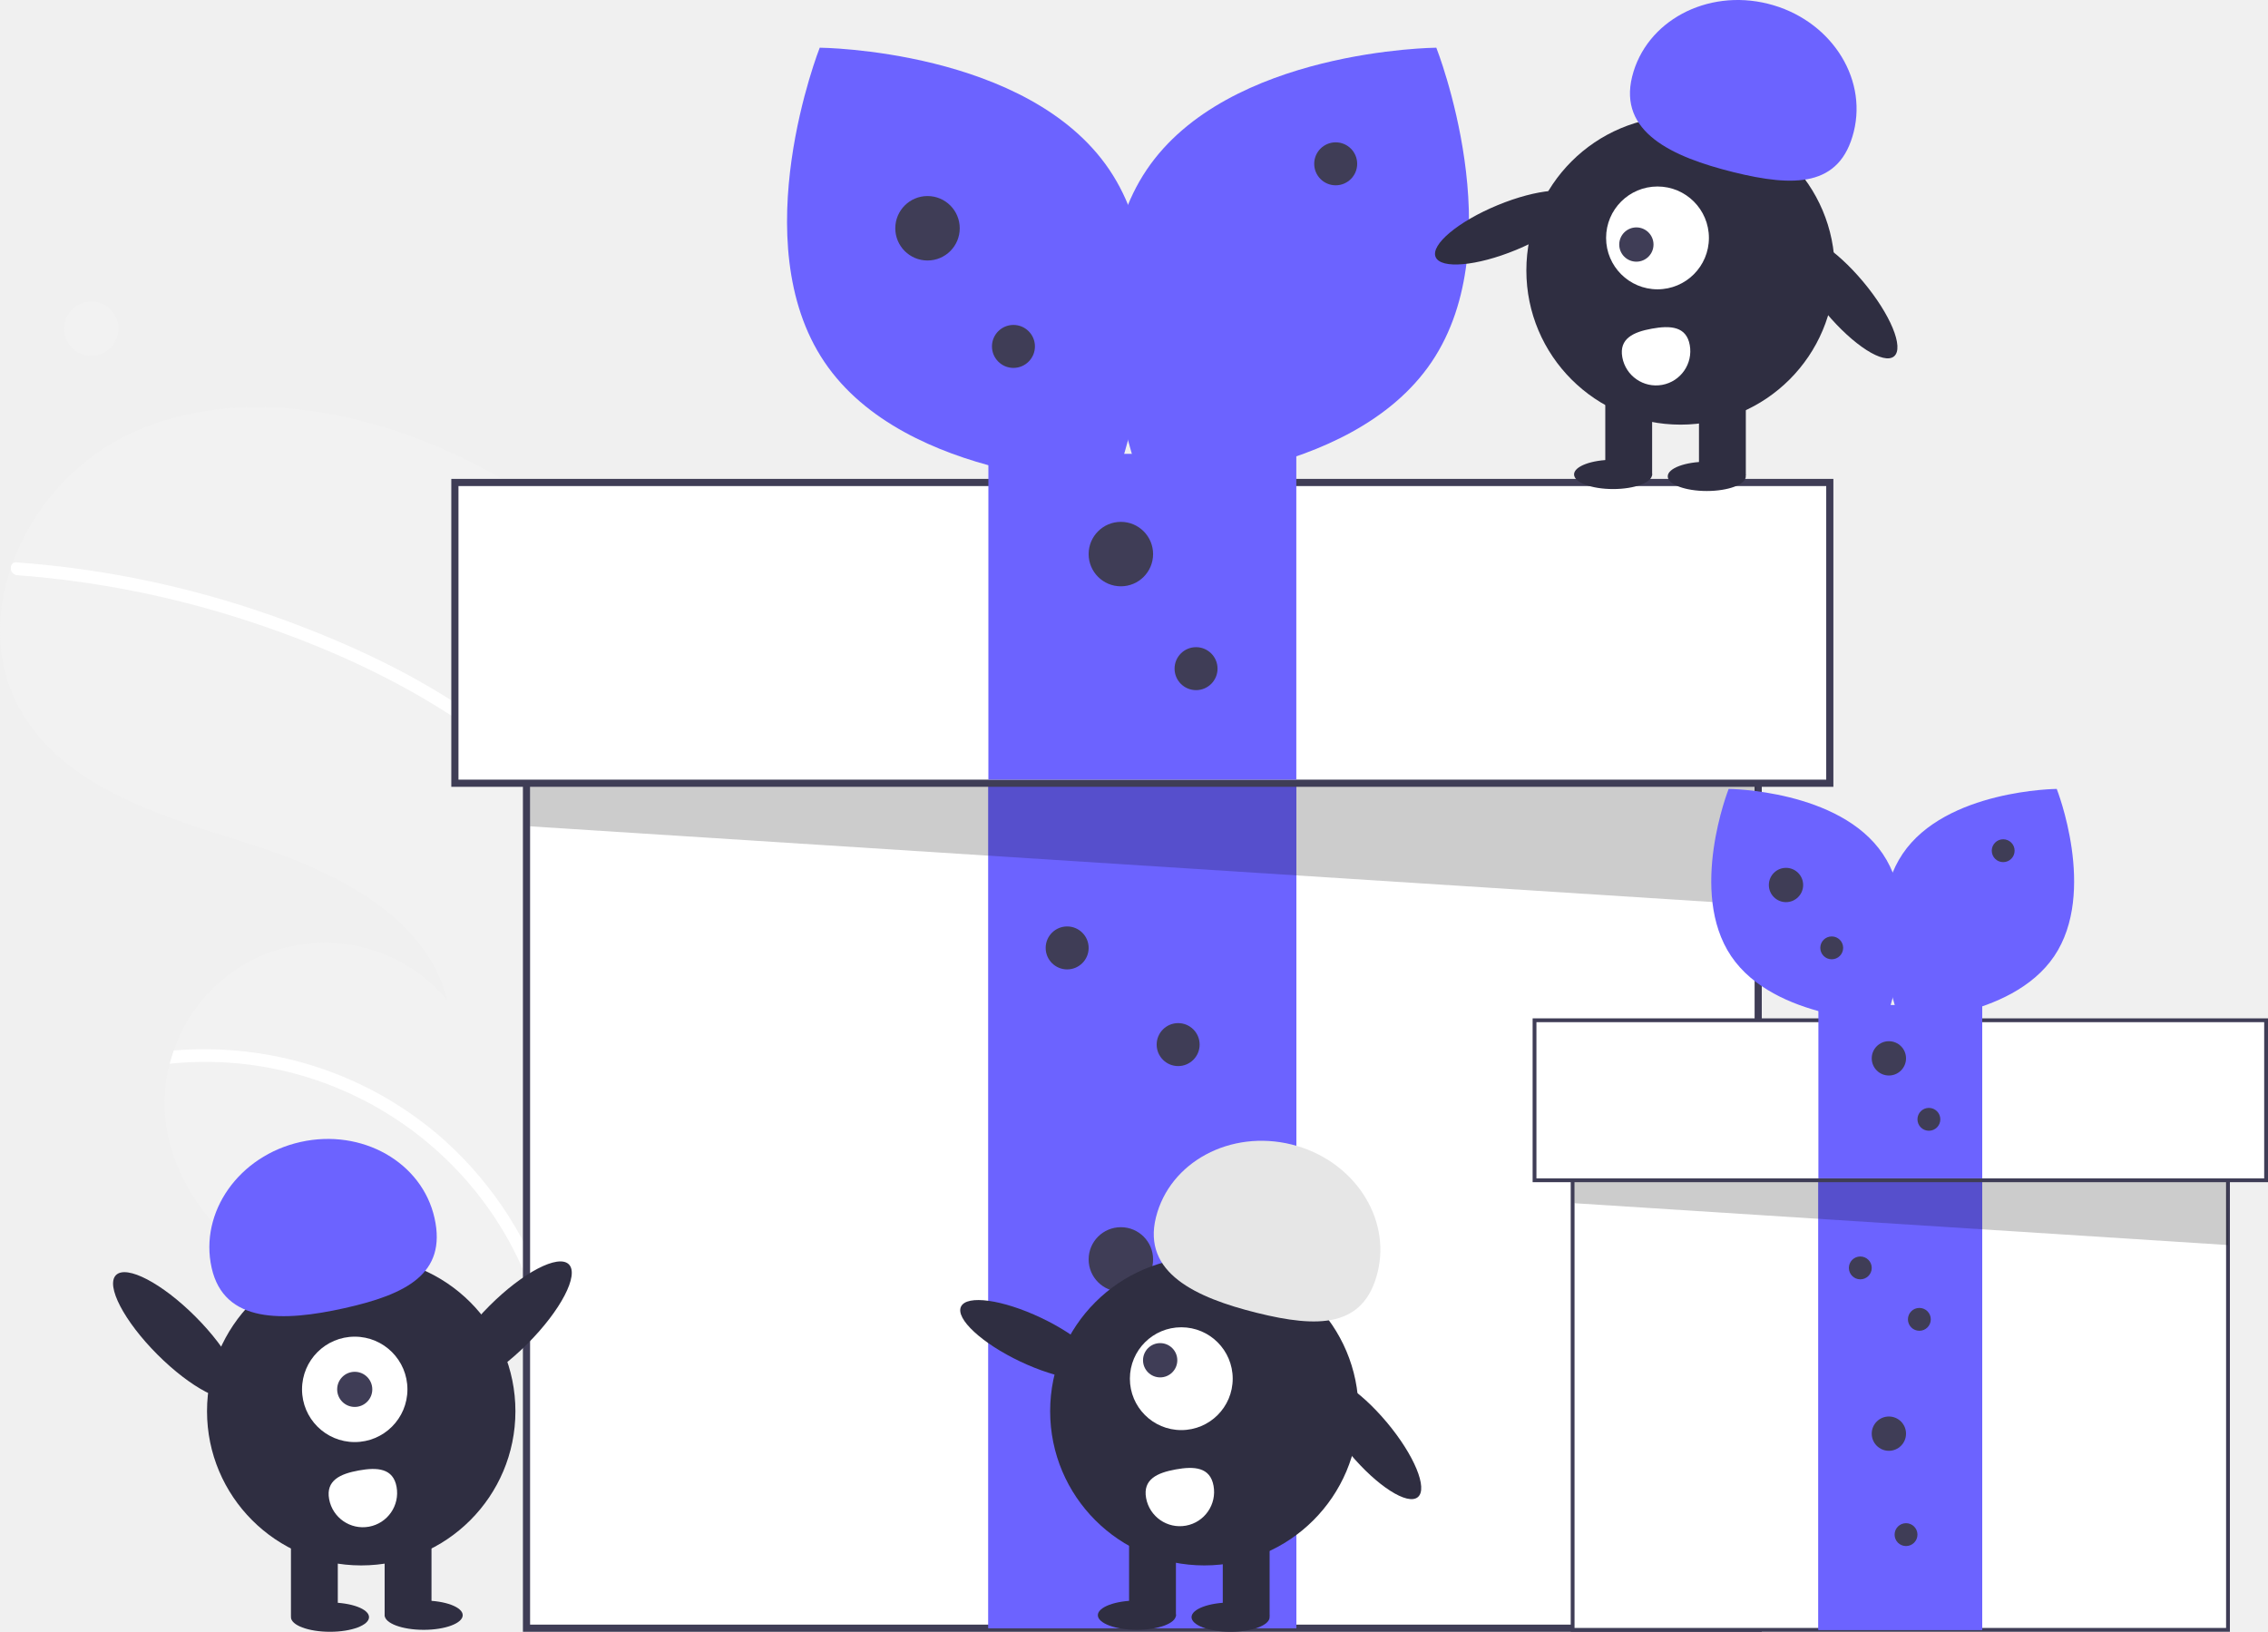
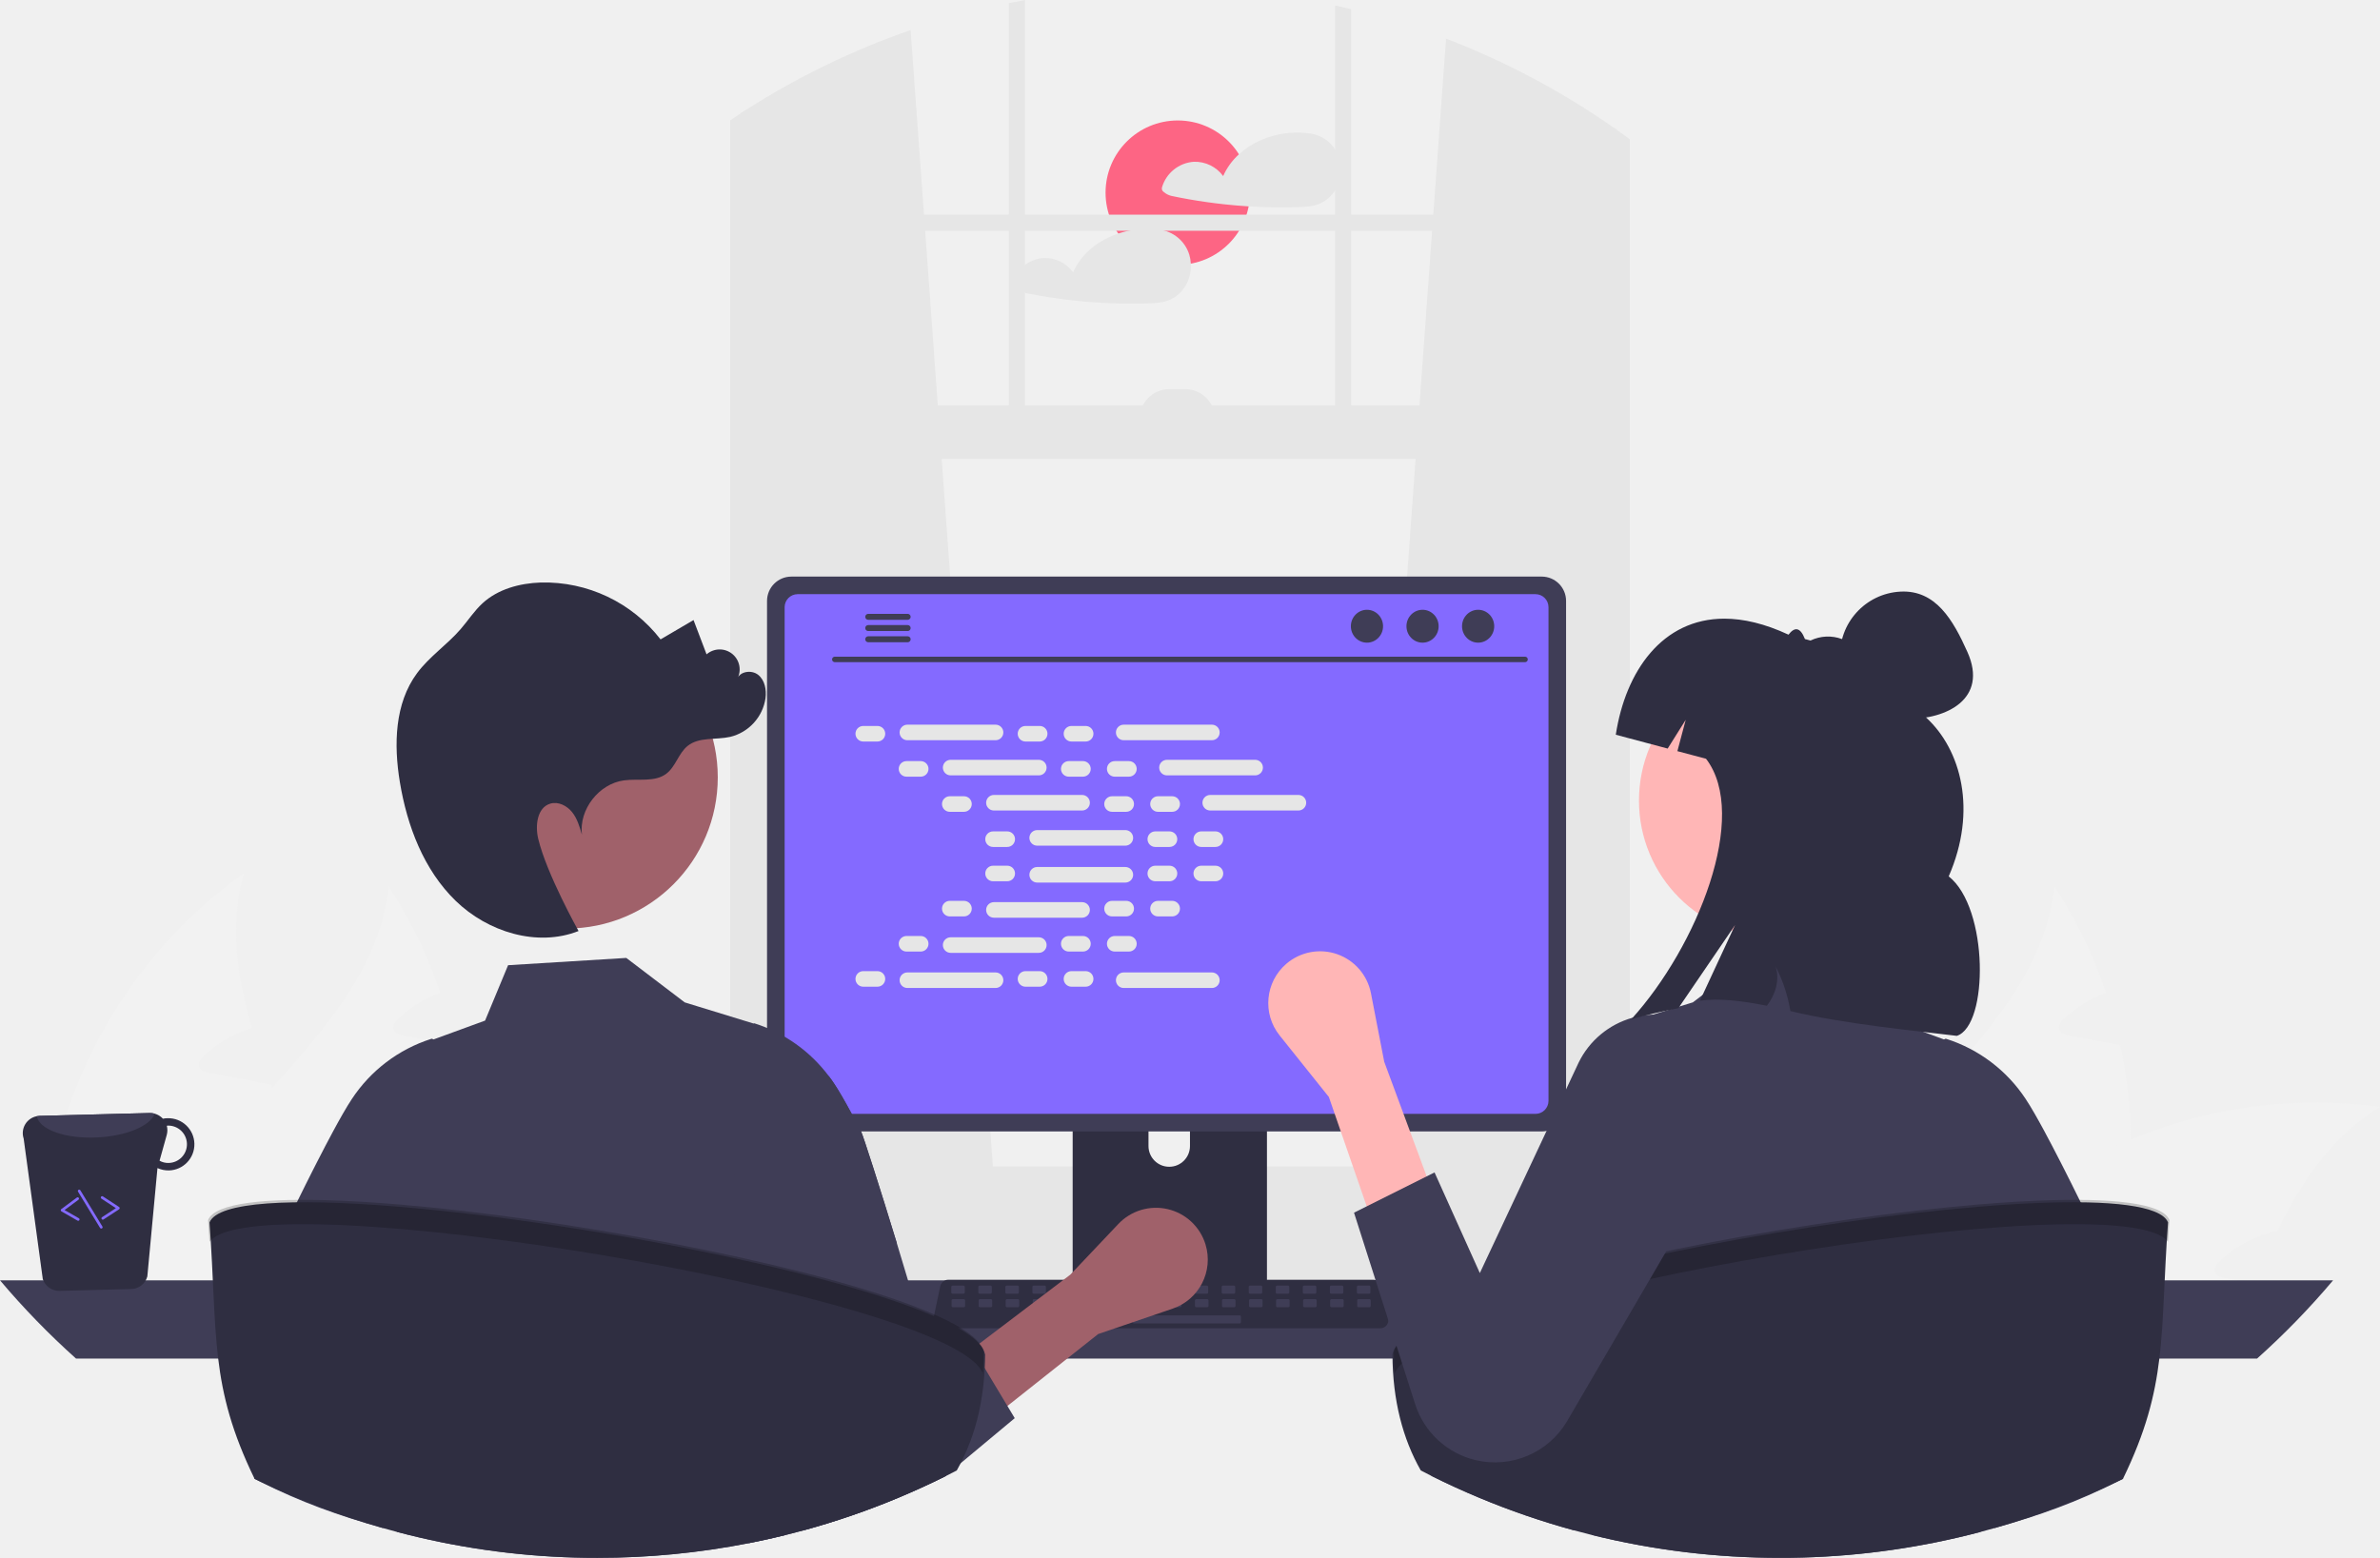
- <svg xmlns="http://www.w3.org/2000/svg" id="a4baa7a1-c1fd-441f-b894-2b913f22f48f" data-name="Layer 1" width="633.43" height="455.755" viewBox="0 0 633.43 455.755">
-   <path d="M428.066,358.644c1.341.834,2.657,1.683,3.971,2.561A336.159,336.159,0,0,1,455.488,470.698q.303,6.514.308,13.008a326.406,326.406,0,0,1-14.018,95.838q-.745,2.454-1.522,4.887c-.371,1.164-.749,2.34-1.16,3.495-.436.592-.866,1.174-1.295,1.755-.03.026-.057.069-.088.095-.173.235-.346.469-.502.699-.743.997-1.496,1.987-2.239,2.984l.625.043,1.567.1-.006.011c-.526-.011-1.063-.028-1.594-.056-.193.001-.403.005-.6-.012-.176-.003-.362-.014-.537-.017-22.601-.612-45.73-1.74-66.296-10.983-21.526-9.682-39.787-30.615-38.859-54.192a42.317,42.317,0,0,1,1.397-9.138c.333-1.247.727-2.472,1.149-3.695a44.556,44.556,0,0,1,76.442-13.991c-6.169-24.245-32.654-36.617-56.507-44.138-23.871-7.517-50.729-15.381-62.924-37.226-6.809-12.156-6.973-26.32-2.53-39.399.135-.391.277-.793.43-1.188a65.015,65.015,0,0,1,31.351-35.591c27.279-13.506,60.427-8.741,88.378,3.314A161.159,161.159,0,0,1,428.066,358.644Z" transform="translate(-283.2849 -222.1224)" fill="#f2f2f2" />
-   <path d="M349.879,515.619a100.32,100.32,0,0,1,57.724,25.15,102.656,102.656,0,0,1,29.19,45.794c.317,1.008.605,2.013.876,3.023.542-1.031,1.068-2.086,1.588-3.13.335-.669.676-1.348,1-2.023-.371,1.164-.749,2.34-1.16,3.495-.436.592-.866,1.174-1.295,1.755-.03.026-.057.069-.088.095-.173.235-.346.469-.502.699-.743.997-1.496,1.987-2.239,2.984l.625.043,1.567.1-.006.011c-.526-.011-1.063-.028-1.594-.056-.193.001-.403.005-.6-.012-.065-.306-.147-.607-.229-.91a96.93,96.93,0,0,0-104.066-73.42c.333-1.247.727-2.472,1.149-3.695A103.693,103.693,0,0,1,349.879,515.619Z" transform="translate(-283.2849 -222.1224)" fill="#fff" />
-   <path d="M421.12,425.942a110.374,110.374,0,0,1,22.605,22.761,91.571,91.571,0,0,1,8.636,14.665c1.146,2.388,2.189,4.846,3.128,7.33q.303,6.514.308,13.008a94.571,94.571,0,0,0-2.911-9.67c-.594-1.74-1.254-3.446-1.955-5.132-7.862-18.885-22.106-33.796-38.905-45.132-18.002-12.13-38.296-21.236-58.864-28.007a271.664,271.664,0,0,0-65.071-12.987,1.948,1.948,0,0,1-1.79-2.012,1.676,1.676,0,0,1,.43-1.188,1.392,1.392,0,0,1,1.195-.38c2.732.204,5.457.42,8.182.709a274.884,274.884,0,0,1,66.369,15.32C383.136,402.765,403.584,412.542,421.12,425.942Z" transform="translate(-283.2849 -222.1224)" fill="#fff" />
-   <circle cx="25.496" cy="91.797" r="7.578" fill="#f2f2f2" />
-   <rect x="147.046" y="161.755" width="344" height="293" fill="#fff" />
-   <path d="M775.331,677.878h-346v-295h346Zm-344-2h342v-291h-342Z" transform="translate(-283.2849 -222.1224)" fill="#3f3d56" />
-   <rect x="276.046" y="218.755" width="86" height="236" fill="#6c63ff" />
-   <rect x="276.046" y="218.755" width="86" height="236" fill="#6c63ff" />
-   <polygon points="148.046 183.255 148.046 230.793 491.046 252.755 490.035 194.097 148.046 183.255" opacity="0.2" />
-   <rect x="127.046" y="134.755" width="384" height="84" fill="#fff" />
-   <path d="M795.331,441.878h-386v-86h386Zm-384-2h382v-82h-382Z" transform="translate(-283.2849 -222.1224)" fill="#3f3d56" />
-   <rect x="276.046" y="126.755" width="86" height="91" fill="#6c63ff" />
-   <path d="M593.123,269.534c22.701,33.652,1.312,87.775,1.312,87.775s-58.195-.436-80.897-34.088-1.312-87.775-1.312-87.775S570.422,235.882,593.123,269.534Z" transform="translate(-283.2849 -222.1224)" fill="#6c63ff" />
-   <path d="M603.539,269.534c-22.701,33.652-1.312,87.775-1.312,87.775s58.195-.436,80.897-34.088,1.312-87.775,1.312-87.775S626.24,235.882,603.539,269.534Z" transform="translate(-283.2849 -222.1224)" fill="#6c63ff" />
-   <circle cx="259.046" cy="63.755" r="9" fill="#3f3d56" />
-   <circle cx="313.046" cy="154.755" r="9" fill="#3f3d56" />
-   <circle cx="313.046" cy="351.755" r="9" fill="#3f3d56" />
-   <circle cx="283.046" cy="96.755" r="6" fill="#3f3d56" />
-   <circle cx="373.046" cy="45.755" r="6" fill="#3f3d56" />
-   <circle cx="334.046" cy="186.755" r="6" fill="#3f3d56" />
-   <circle cx="298.046" cy="264.755" r="6" fill="#3f3d56" />
-   <circle cx="329.046" cy="291.755" r="6" fill="#3f3d56" />
-   <circle cx="322.046" cy="404.755" r="6" fill="#3f3d56" />
-   <rect x="439.22" y="299.323" width="183.037" height="155.9" fill="#fff" />
-   <path d="M906.073,677.878H721.973V520.913H906.073Zm-183.037-1.064H905.009V521.977H723.037Z" transform="translate(-283.2849 -222.1224)" fill="#3f3d56" />
-   <rect x="507.859" y="329.652" width="45.759" height="125.572" fill="#6c63ff" />
-   <rect x="507.859" y="329.652" width="45.759" height="125.572" fill="#6c63ff" />
-   <polygon points="439.752 310.763 439.752 336.057 622.257 347.742 621.719 316.532 439.752 310.763" opacity="0.2" />
-   <rect x="428.578" y="284.957" width="204.32" height="44.695" fill="#fff" />
-   <path d="M916.715,552.306h-205.384V506.547H916.715Zm-204.32-1.064H915.651V507.611H712.395Z" transform="translate(-283.2849 -222.1224)" fill="#3f3d56" />
-   <rect x="507.859" y="280.7" width="45.759" height="48.42" fill="#6c63ff" />
-   <path d="M809.124,460.605c12.079,17.905.698,46.704.698,46.704s-30.965-.232-43.044-18.138-.698-46.704-.698-46.704S797.045,442.699,809.124,460.605Z" transform="translate(-283.2849 -222.1224)" fill="#6c63ff" />
-   <path d="M814.666,460.605c-12.079,17.905-.698,46.704-.698,46.704s30.965-.232,43.044-18.138.698-46.704.698-46.704S826.745,442.699,814.666,460.605Z" transform="translate(-283.2849 -222.1224)" fill="#6c63ff" />
-   <circle cx="498.813" cy="247.179" r="4.789" fill="#3f3d56" />
-   <circle cx="527.546" cy="295.598" r="4.789" fill="#3f3d56" />
-   <circle cx="527.546" cy="400.419" r="4.789" fill="#3f3d56" />
-   <circle cx="511.583" cy="264.737" r="3.192" fill="#3f3d56" />
-   <circle cx="559.471" cy="237.601" r="3.192" fill="#3f3d56" />
-   <circle cx="538.72" cy="312.625" r="3.192" fill="#3f3d56" />
-   <circle cx="519.565" cy="354.127" r="3.192" fill="#3f3d56" />
-   <circle cx="536.059" cy="368.494" r="3.192" fill="#3f3d56" />
-   <circle cx="532.335" cy="428.619" r="3.192" fill="#3f3d56" />
-   <ellipse cx="571.139" cy="596.292" rx="6.76" ry="21.534" transform="translate(-495.6615 634.6811) rotate(-64.62574)" fill="#2f2e41" />
-   <ellipse cx="665.455" cy="623.753" rx="6.76" ry="21.534" transform="translate(-528.4844 350.5745) rotate(-39.93837)" fill="#2f2e41" />
-   <circle cx="336.363" cy="394.153" r="43.067" fill="#2f2e41" />
-   <rect x="341.508" y="427.952" width="13.084" height="23.442" fill="#2f2e41" />
-   <rect x="315.34" y="427.952" width="13.084" height="23.442" fill="#2f2e41" />
-   <ellipse cx="343.688" cy="451.667" rx="10.903" ry="4.089" fill="#2f2e41" />
-   <ellipse cx="317.521" cy="451.121" rx="10.903" ry="4.089" fill="#2f2e41" />
-   <path d="M606.125,562.138c3.846-15.487,20.821-24.601,37.915-20.356s27.834,20.24,23.989,35.727-16.604,15.537-33.698,11.292S602.279,577.625,606.125,562.138Z" transform="translate(-283.2849 -222.1224)" fill="#e6e6e6" />
-   <circle cx="329.924" cy="385.065" r="14.359" fill="#fff" />
-   <circle cx="324.023" cy="379.918" r="4.786" fill="#3f3d56" />
-   <path d="M622.216,637.103a9.572,9.572,0,1,1-18.835,3.429h0l-.003-.018c-.942-5.202,3.08-7.043,8.283-7.985S621.275,631.901,622.216,637.103Z" transform="translate(-283.2849 -222.1224)" fill="#fff" />
-   <ellipse cx="704.139" cy="285.673" rx="21.534" ry="6.76" transform="translate(-339.0131 68.32177) rotate(-22.4424)" fill="#2f2e41" />
-   <ellipse cx="798.455" cy="305.135" rx="6.76" ry="21.534" transform="translate(-292.919 361.6333) rotate(-39.93837)" fill="#2f2e41" />
-   <circle cx="469.363" cy="75.535" r="43.067" fill="#2f2e41" />
-   <rect x="474.508" y="109.334" width="13.084" height="23.442" fill="#2f2e41" />
-   <rect x="448.34" y="109.334" width="13.084" height="23.442" fill="#2f2e41" />
-   <ellipse cx="476.688" cy="133.048" rx="10.903" ry="4.089" fill="#2f2e41" />
-   <ellipse cx="450.521" cy="132.503" rx="10.903" ry="4.089" fill="#2f2e41" />
-   <path d="M739.125,243.52c3.846-15.487,20.821-24.601,37.915-20.356s27.834,20.24,23.989,35.727-16.604,15.537-33.698,11.292S735.279,259.007,739.125,243.52Z" transform="translate(-283.2849 -222.1224)" fill="#6c63ff" />
-   <circle cx="462.924" cy="66.447" r="14.359" fill="#fff" />
-   <circle cx="457.023" cy="68.3" r="4.786" fill="#3f3d56" />
-   <path d="M755.216,318.485a9.572,9.572,0,1,1-18.835,3.429h0l-.003-.018c-.942-5.202,3.08-7.043,8.283-7.985S754.275,313.283,755.216,318.485Z" transform="translate(-283.2849 -222.1224)" fill="#fff" />
-   <circle cx="100.885" cy="394.153" r="43.067" fill="#2f2e41" />
-   <rect x="81.259" y="427.952" width="13.084" height="23.442" fill="#2f2e41" />
-   <rect x="107.426" y="427.952" width="13.084" height="23.442" fill="#2f2e41" />
-   <ellipse cx="92.162" cy="451.667" rx="10.903" ry="4.089" fill="#2f2e41" />
-   <ellipse cx="118.33" cy="451.121" rx="10.903" ry="4.089" fill="#2f2e41" />
-   <path d="M342.393,576.224c-3.477-15.574,7.639-31.31,24.829-35.149s33.944,5.675,37.422,21.249-7.915,21.318-25.105,25.156S345.87,591.797,342.393,576.224Z" transform="translate(-283.2849 -222.1224)" fill="#6c63ff" />
-   <ellipse cx="425.273" cy="592.154" rx="23.892" ry="7.501" transform="translate(-577.4867 252.3064) rotate(-45.0221)" fill="#2f2e41" />
-   <ellipse cx="332.568" cy="595.154" rx="7.501" ry="23.892" transform="translate(-606.6437 187.1021) rotate(-44.9779)" fill="#2f2e41" />
-   <circle cx="99.073" cy="388.049" r="14.719" fill="#fff" />
-   <circle cx="99.073" cy="388.049" r="4.906" fill="#3f3d56" />
-   <path d="M394.042,637.394a9.572,9.572,0,1,1-18.835,3.429h0l-.003-.018c-.942-5.202,3.08-7.043,8.283-7.985S393.1,632.192,394.042,637.394Z" transform="translate(-283.2849 -222.1224)" fill="#fff" />
+ <svg xmlns="http://www.w3.org/2000/svg" data-name="Layer 1" width="880.16" height="576.272" viewBox="0 0 880.16 576.272">
+   <circle cx="435.555" cy="71.266" r="26.701" fill="#fd6584" />
+   <path d="M655.233,220.487a13.235,13.235,0,0,0-11.17-9.29,1.081,1.081,0,0,0-.18,0,1.418,1.418,0,0,0-.22-.05c-8.94-1.16-18.88,1.66-25.57,7.8a23.958,23.958,0,0,0-5.83,8.04,12.917,12.917,0,0,0-10.83-5.28,13.184,13.184,0,0,0-11.8,9.51,1.526,1.526,0,0,0,.69,1.69,6.673,6.673,0,0,0,2.79,1.42c2.21.47,4.44.9,6.67,1.29q6.54,1.14,13.15,1.85,4.365.465,8.75.74c6.04.38,12.11.47,18.16.28,3-.1,5.88-.2,8.62-1.52a12.798,12.798,0,0,0,4.95-4.31A14.548,14.548,0,0,0,655.233,220.487Z" transform="translate(-159.9199 -161.8639)" fill="#e6e6e6" />
+   <path d="M600.303,259.387a13.652,13.652,0,0,0-.56-3.3,13.26,13.26,0,0,0-11.18-9.29.965.965,0,0,0-.17,0,1.887,1.887,0,0,0-.23-.05,33.194,33.194,0,0,0-14.69,1.51c-7.26,2.43-13.63,7.33-16.7,14.33a12.922,12.922,0,0,0-10.84-5.28,13.183,13.183,0,0,0-11.8,9.51,1.555,1.555,0,0,0,.69,1.69,6.733,6.733,0,0,0,2.79,1.42c2.22.47,4.44.9,6.68,1.29q6.54,1.14,13.14,1.85a195.164,195.164,0,0,0,26.92,1.02c2.99-.1,5.88-.2,8.62-1.52a12.77,12.77,0,0,0,4.94-4.31A14.265,14.265,0,0,0,600.303,259.387Z" transform="translate(-159.9199 -161.8639)" fill="#e6e6e6" />
+   <path d="M948.052,583.375a171.855,171.855,0,0,1-7.443,53.773c-.186.633-.41,1.265-.633,1.898H830.422a98.322,98.322,0,0,1,7.406-22.328c9.117-19.351,24.002-35.911,38.701-52.359,20.244-22.663,40.004-45.139,43.13-74.612a169.258,169.258,0,0,1,19.053,39.334,46.231,46.231,0,0,0-15.294,9.378c-1.228,1.154-2.531,2.828-1.898,4.428.595,1.34,2.233,1.786,3.684,2.084,3.498.67,6.996,1.34,10.494,1.972,2.754.558,5.545,1.079,8.336,1.6A182.729,182.729,0,0,1,948.052,583.375Z" transform="translate(-159.9199 -161.8639)" fill="#f2f2f2" />
+   <path d="M1040.08,571.318c-17.565,10.68-28.729,27.203-37.846,45.697a46.743,46.743,0,0,0-21.249,11.164c-1.265,1.154-2.568,2.828-1.898,4.428.558,1.34,2.233,1.786,3.684,2.084,3.461.67,6.996,1.34,10.457,1.972-.335.782-.67,1.6-1.005,2.382H876.12A164.174,164.174,0,0,1,893.573,619.1c1.377-1.377,2.791-2.679,4.242-4.019a173.653,173.653,0,0,1,50.238-31.706A176.734,176.734,0,0,1,1040.08,571.318Z" transform="translate(-159.9199 -161.8639)" fill="#f2f2f2" />
+   <path d="M895.47,639.046H792.093a167.932,167.932,0,0,1,.149-24.858c4.131-51.094,31.929-99.768,73.868-129.241-5.359,19.09-2.605,38.069,2.977,57.122-.781.261-1.563.484-2.27.781a46.236,46.236,0,0,0-15.294,9.378c-1.228,1.154-2.53,2.828-1.898,4.428.558,1.34,2.233,1.786,3.684,2.084,3.498.67,6.996,1.34,10.457,1.972,2.791.558,5.582,1.079,8.373,1.637,1.302.223,2.605.484,3.907.744.186.447.298.856.484,1.265,6.55,18.048,13.694,36.245,17.044,54.74a127.778,127.778,0,0,1,1.712,14.029C895.396,635.102,895.47,637.074,895.47,639.046Z" transform="translate(-159.9199 -161.8639)" fill="#f2f2f2" />
+   <path d="M332.052,583.375a171.855,171.855,0,0,1-7.443,53.773c-.186.633-.41,1.265-.633,1.898H214.422a98.322,98.322,0,0,1,7.406-22.328c9.117-19.351,24.002-35.911,38.701-52.359,20.244-22.663,40.004-45.139,43.13-74.612a169.258,169.258,0,0,1,19.053,39.334,46.231,46.231,0,0,0-15.294,9.378c-1.228,1.154-2.531,2.828-1.898,4.428.595,1.34,2.233,1.786,3.684,2.084,3.498.67,6.996,1.34,10.494,1.972,2.754.558,5.545,1.079,8.336,1.6A182.729,182.729,0,0,1,332.052,583.375Z" transform="translate(-159.9199 -161.8639)" fill="#f2f2f2" />
+   <path d="M424.08,571.318c-17.565,10.68-28.729,27.203-37.846,45.697a46.743,46.743,0,0,0-21.249,11.164c-1.265,1.154-2.568,2.828-1.898,4.428.558,1.34,2.233,1.786,3.684,2.084,3.461.67,6.996,1.34,10.457,1.972-.335.782-.67,1.6-1.005,2.382H260.12A164.174,164.174,0,0,1,277.573,619.1c1.377-1.377,2.791-2.679,4.242-4.019a173.653,173.653,0,0,1,50.238-31.706A176.734,176.734,0,0,1,424.08,571.318Z" transform="translate(-159.9199 -161.8639)" fill="#f2f2f2" />
+   <path d="M279.47,639.046H176.093a167.932,167.932,0,0,1,.149-24.858c4.131-51.094,31.929-99.768,73.868-129.241-5.359,19.09-2.605,38.069,2.977,57.122-.781.261-1.563.484-2.27.781a46.236,46.236,0,0,0-15.294,9.378c-1.228,1.154-2.53,2.828-1.898,4.428.558,1.34,2.233,1.786,3.684,2.084,3.498.67,6.996,1.34,10.457,1.972,2.791.558,5.582,1.079,8.373,1.637,1.302.223,2.605.484,3.907.744.186.447.298.856.484,1.265,6.55,18.048,13.694,36.245,17.044,54.74a127.778,127.778,0,0,1,1.712,14.029C279.396,635.102,279.47,637.074,279.47,639.046Z" transform="translate(-159.9199 -161.8639)" fill="#f2f2f2" />
+   <path d="M664.33,595.644l92.37,8.2.99.09v-394.14q-.495-.345-.99-.69a288.323,288.323,0,0,0-62.01-32.94l-4.72,65.1-.43,5.96-4.67,64.56-1.44,19.86-18.93,261.7Z" transform="translate(-159.9199 -161.8639)" fill="#e6e6e6" />
+   <path d="M435.9,202.454c-.66.42-1.32.84-1.98,1.28v400.2l1.98-.18,91.37-8.11-.17-2.3-18.93-261.7-1.44-19.86-4.67-64.56-.43-5.96-4.95-68.27A287.687,287.687,0,0,0,435.9,202.454Z" transform="translate(-159.9199 -161.8639)" fill="#e6e6e6" />
+   <path d="M433.92,203.734c-1.33.86-2.66,1.74-3.97,2.63v403.03c0,10.07,5.97,18.51,13.95,20.66a15.249,15.249,0,0,0,4,.53h296.8a15.118,15.118,0,0,0,3.99-.53,17.06,17.06,0,0,0,7.78-4.66,22.919,22.919,0,0,0,6.18-16v-396.02c-1.64-1.21-3.29-2.41-4.96-3.58q-.495-.345-.99-.69v400.29a16.108,16.108,0,0,1-.46,3.85c-1.41,5.95-6.06,10.31-11.54,10.31h-296.8c-6.62,0-12-6.35-12-14.16v-406.94C435.24,202.874,434.58,203.294,433.92,203.734Z" transform="translate(-159.9199 -161.8639)" fill="#e6e6e6" />
+   <rect x="273.003" y="79.404" width="326.752" height="5.959" fill="#e6e6e6" />
+   <path d="M659.6,165.254c-1.98-.49-3.96-.95-5.96-1.38v161.81h5.96Z" transform="translate(-159.9199 -161.8639)" fill="#e6e6e6" />
+   <path d="M538.96,161.864c-1.99.37-3.98.75-5.96,1.16v162.66h5.96Z" transform="translate(-159.9199 -161.8639)" fill="#e6e6e6" />
+   <path d="M368.86,620.154a26.711,26.711,0,0,0,1.93,9.98,25.54,25.54,0,0,0,1.75,3.56,27.096,27.096,0,0,0,3.02,4.18,26.76,26.76,0,0,0,20.12,9.11h391.31a26.82,26.82,0,0,0,0-53.64h-391.31A26.846,26.846,0,0,0,368.86,620.154Z" transform="translate(-159.9199 -161.8639)" fill="#e6e6e6" />
+   <rect x="432.923" y="311.783" width="324.766" height="19.863" transform="translate(1030.691 481.5651) rotate(-180)" fill="#e6e6e6" />
+   <path d="M581.401,305.824h27.809a0,0,0,0,1,0,0v0A10.925,10.925,0,0,1,598.285,316.749h-5.959a10.925,10.925,0,0,1-10.925-10.925v0A0,0,0,0,1,581.401,305.824Z" transform="translate(1030.691 460.7086) rotate(-180)" fill="#e6e6e6" />
+   <path d="M159.92,635.474a289.004,289.004,0,0,0,28.12,28.95h806.58a289.004,289.004,0,0,0,28.12-28.95Z" transform="translate(-159.9199 -161.8639)" fill="#3f3d56" />
+   <path d="M556.61,538.664v102.56h71.85v-102.56a3.448,3.448,0,0,0-2.43-3.3,3.175,3.175,0,0,0-1.03-.16H560.08A3.463,3.463,0,0,0,556.61,538.664Zm28.04,35.24a7.67,7.67,0,0,1,15.34,0v11.9a7.67,7.67,0,0,1-15.34,0Z" transform="translate(-159.9199 -161.8639)" fill="#2f2e41" />
+   <path d="M556.39,637.944v9.89a1.946,1.946,0,0,0,1.93,1.94h68.43a1.94,1.94,0,0,0,1.93-1.94v-9.89Z" transform="translate(-159.9199 -161.8639)" fill="#3f3d56" />
+   <path d="M443.58,384.144v187.26a9.007,9.007,0,0,0,9,9h277.5a9.007,9.007,0,0,0,9-9V384.144a9.011,9.011,0,0,0-9-8.99h-277.5A9.012,9.012,0,0,0,443.58,384.144Z" transform="translate(-159.9199 -161.8639)" fill="#3f3d56" />
+   <path d="M450.09,386.474v182.62a4.818,4.818,0,0,0,4.81,4.81h272.87a4.818,4.818,0,0,0,4.81-4.81v-182.62a4.82,4.82,0,0,0-4.81-4.82h-272.87A4.821,4.821,0,0,0,450.09,386.474Z" transform="translate(-159.9199 -161.8639)" fill="#846aff" />
+   <path d="M505.73,652.104a2.948,2.948,0,0,0,2.32,1.11H670.39a2.987,2.987,0,0,0,2.92-3.6l-2.52-11.97a2.993,2.993,0,0,0-1.86-2.17,2.895,2.895,0,0,0-1.06-.2h-157.31a2.894,2.894,0,0,0-1.06.2,2.992,2.992,0,0,0-1.86,2.17l-2.52,11.97A2.985,2.985,0,0,0,505.73,652.104Z" transform="translate(-159.9199 -161.8639)" fill="#2f2e41" />
+   <rect x="661.717" y="637.43" width="5" height="3" rx="0.488" transform="translate(1168.514 1115.995) rotate(-180)" fill="#3f3d56" />
+   <rect x="651.717" y="637.43" width="5" height="3" rx="0.488" transform="translate(1148.514 1115.995) rotate(-180)" fill="#3f3d56" />
+   <rect x="641.717" y="637.43" width="5" height="3" rx="0.488" transform="translate(1128.514 1115.995) rotate(-180)" fill="#3f3d56" />
+   <rect x="631.717" y="637.43" width="5" height="3" rx="0.488" transform="translate(1108.514 1115.995) rotate(-180)" fill="#3f3d56" />
+   <rect x="621.717" y="637.43" width="5" height="3" rx="0.488" transform="translate(1088.514 1115.995) rotate(-180)" fill="#3f3d56" />
+   <rect x="611.717" y="637.43" width="5" height="3" rx="0.488" transform="translate(1068.514 1115.995) rotate(-180)" fill="#3f3d56" />
+   <rect x="601.717" y="637.43" width="5" height="3" rx="0.488" transform="translate(1048.514 1115.995) rotate(-180)" fill="#3f3d56" />
+   <rect x="591.717" y="637.43" width="5" height="3" rx="0.488" transform="translate(1028.514 1115.995) rotate(-180)" fill="#3f3d56" />
+   <rect x="581.717" y="637.43" width="5" height="3" rx="0.488" transform="translate(1008.514 1115.995) rotate(-180)" fill="#3f3d56" />
+   <rect x="571.717" y="637.43" width="5" height="3" rx="0.488" transform="translate(988.5139 1115.995) rotate(-180)" fill="#3f3d56" />
+   <rect x="561.717" y="637.43" width="5" height="3" rx="0.488" transform="translate(968.5139 1115.995) rotate(-180)" fill="#3f3d56" />
+   <rect x="551.717" y="637.43" width="5" height="3" rx="0.488" transform="translate(948.5139 1115.995) rotate(-180)" fill="#3f3d56" />
+   <rect x="541.717" y="637.43" width="5" height="3" rx="0.488" transform="translate(928.5139 1115.995) rotate(-180)" fill="#3f3d56" />
+   <rect x="531.717" y="637.43" width="5" height="3" rx="0.488" transform="translate(908.5139 1115.995) rotate(-180)" fill="#3f3d56" />
+   <rect x="521.717" y="637.43" width="5" height="3" rx="0.488" transform="translate(888.5139 1115.995) rotate(-180)" fill="#3f3d56" />
+   <rect x="511.717" y="637.43" width="5" height="3" rx="0.488" transform="translate(868.5139 1115.995) rotate(-180)" fill="#3f3d56" />
+   <rect x="661.835" y="642.43" width="5" height="3" rx="0.488" transform="translate(1168.75 1125.995) rotate(-180)" fill="#3f3d56" />
+   <rect x="651.835" y="642.43" width="5" height="3" rx="0.488" transform="translate(1148.75 1125.995) rotate(-180)" fill="#3f3d56" />
+   <rect x="641.835" y="642.43" width="5" height="3" rx="0.488" transform="translate(1128.75 1125.995) rotate(-180)" fill="#3f3d56" />
+   <rect x="631.835" y="642.43" width="5" height="3" rx="0.488" transform="translate(1108.75 1125.995) rotate(-180)" fill="#3f3d56" />
+   <rect x="621.835" y="642.43" width="5" height="3" rx="0.488" transform="translate(1088.75 1125.995) rotate(-180)" fill="#3f3d56" />
+   <rect x="611.835" y="642.43" width="5" height="3" rx="0.488" transform="translate(1068.75 1125.995) rotate(-180)" fill="#3f3d56" />
+   <rect x="601.835" y="642.43" width="5" height="3" rx="0.488" transform="translate(1048.75 1125.995) rotate(-180)" fill="#3f3d56" />
+   <rect x="591.835" y="642.43" width="5" height="3" rx="0.488" transform="translate(1028.75 1125.995) rotate(-180)" fill="#3f3d56" />
+   <rect x="581.835" y="642.43" width="5" height="3" rx="0.488" transform="translate(1008.75 1125.995) rotate(-180)" fill="#3f3d56" />
+   <rect x="571.835" y="642.43" width="5" height="3" rx="0.488" transform="translate(988.7503 1125.995) rotate(-180)" fill="#3f3d56" />
+   <rect x="561.835" y="642.43" width="5" height="3" rx="0.488" transform="translate(968.7503 1125.995) rotate(-180)" fill="#3f3d56" />
+   <rect x="551.835" y="642.43" width="5" height="3" rx="0.488" transform="translate(948.7503 1125.995) rotate(-180)" fill="#3f3d56" />
+   <rect x="541.835" y="642.43" width="5" height="3" rx="0.488" transform="translate(928.7503 1125.995) rotate(-180)" fill="#3f3d56" />
+   <rect x="531.835" y="642.43" width="5" height="3" rx="0.488" transform="translate(908.7503 1125.995) rotate(-180)" fill="#3f3d56" />
+   <rect x="521.835" y="642.43" width="5" height="3" rx="0.488" transform="translate(888.7503 1125.995) rotate(-180)" fill="#3f3d56" />
+   <rect x="511.835" y="642.43" width="5" height="3" rx="0.488" transform="translate(868.7503 1125.995) rotate(-180)" fill="#3f3d56" />
+   <rect x="578.835" y="648.43" width="40" height="3" rx="0.488" transform="translate(1037.75 1137.995) rotate(-180)" fill="#3f3d56" />
+   <path d="M468.612,406.811H723.935a1.016,1.016,0,0,0,0-2.031H468.612a1.016,1.016,0,0,0,0,2.031Z" transform="translate(-159.9199 -161.8639)" fill="#3f3d56" />
+   <ellipse cx="546.635" cy="231.649" rx="5.95" ry="6.083" fill="#3f3d56" />
+   <ellipse cx="526.079" cy="231.649" rx="5.95" ry="6.083" fill="#3f3d56" />
+   <ellipse cx="505.523" cy="231.649" rx="5.95" ry="6.083" fill="#3f3d56" />
+   <path d="M479.9,390.044a1.095,1.095,0,0,0,1.09,1.1h14.6a1.105,1.105,0,0,0,0-2.21h-14.6A1.103,1.103,0,0,0,479.9,390.044Z" transform="translate(-159.9199 -161.8639)" fill="#3f3d56" />
+   <path d="M479.9,394.194a1.095,1.095,0,0,0,1.09,1.1h14.6a1.105,1.105,0,0,0,0-2.21h-14.6A1.103,1.103,0,0,0,479.9,394.194Z" transform="translate(-159.9199 -161.8639)" fill="#3f3d56" />
+   <path d="M479.9,398.334a1.103,1.103,0,0,0,1.09,1.11h14.6a1.105,1.105,0,0,0,0-2.21h-14.6A1.095,1.095,0,0,0,479.9,398.334Z" transform="translate(-159.9199 -161.8639)" fill="#3f3d56" />
+   <rect x="316.366" y="268.543" width="11.006" height="5.76" rx="2.88" fill="#e6e6e6" />
+   <rect x="376.366" y="268.543" width="11.006" height="5.76" rx="2.88" fill="#e6e6e6" />
+   <rect x="393.366" y="268.543" width="11.006" height="5.76" rx="2.88" fill="#e6e6e6" />
+   <rect x="332.686" y="268.063" width="38.366" height="5.76" rx="2.88" fill="#e6e6e6" />
+   <rect x="412.686" y="268.063" width="38.366" height="5.76" rx="2.88" fill="#e6e6e6" />
+   <rect x="332.366" y="281.543" width="11.006" height="5.76" rx="2.88" fill="#e6e6e6" />
+   <rect x="392.366" y="281.543" width="11.006" height="5.76" rx="2.88" fill="#e6e6e6" />
+   <rect x="409.366" y="281.543" width="11.006" height="5.76" rx="2.88" fill="#e6e6e6" />
+   <rect x="348.686" y="281.063" width="38.366" height="5.76" rx="2.88" fill="#e6e6e6" />
+   <rect x="428.686" y="281.063" width="38.366" height="5.76" rx="2.88" fill="#e6e6e6" />
+   <rect x="348.366" y="294.543" width="11.006" height="5.76" rx="2.88" fill="#e6e6e6" />
+   <rect x="408.366" y="294.543" width="11.006" height="5.76" rx="2.88" fill="#e6e6e6" />
+   <rect x="425.366" y="294.543" width="11.006" height="5.76" rx="2.88" fill="#e6e6e6" />
+   <rect x="364.686" y="294.063" width="38.366" height="5.76" rx="2.88" fill="#e6e6e6" />
+   <rect x="444.686" y="294.063" width="38.366" height="5.76" rx="2.88" fill="#e6e6e6" />
+   <rect x="364.366" y="307.543" width="11.006" height="5.76" rx="2.88" fill="#e6e6e6" />
+   <rect x="424.366" y="307.543" width="11.006" height="5.76" rx="2.88" fill="#e6e6e6" />
+   <rect x="441.366" y="307.543" width="11.006" height="5.76" rx="2.88" fill="#e6e6e6" />
+   <rect x="380.686" y="307.063" width="38.366" height="5.76" rx="2.88" fill="#e6e6e6" />
+   <rect x="376.366" y="359.237" width="11.006" height="5.76" rx="2.88" fill="#e6e6e6" />
+   <rect x="393.366" y="359.237" width="11.006" height="5.76" rx="2.88" fill="#e6e6e6" />
+   <rect x="412.686" y="359.717" width="38.366" height="5.76" rx="2.88" fill="#e6e6e6" />
+   <rect x="316.366" y="359.237" width="11.006" height="5.76" rx="2.88" fill="#e6e6e6" />
+   <rect x="332.686" y="359.717" width="38.366" height="5.76" rx="2.88" fill="#e6e6e6" />
+   <rect x="332.366" y="346.237" width="11.006" height="5.76" rx="2.88" fill="#e6e6e6" />
+   <rect x="392.366" y="346.237" width="11.006" height="5.76" rx="2.88" fill="#e6e6e6" />
+   <rect x="409.366" y="346.237" width="11.006" height="5.76" rx="2.88" fill="#e6e6e6" />
+   <rect x="348.686" y="346.717" width="38.366" height="5.76" rx="2.88" fill="#e6e6e6" />
+   <rect x="348.366" y="333.237" width="11.006" height="5.76" rx="2.88" fill="#e6e6e6" />
+   <rect x="408.366" y="333.237" width="11.006" height="5.76" rx="2.88" fill="#e6e6e6" />
+   <rect x="425.366" y="333.237" width="11.006" height="5.76" rx="2.88" fill="#e6e6e6" />
+   <rect x="364.686" y="333.717" width="38.366" height="5.76" rx="2.88" fill="#e6e6e6" />
+   <rect x="364.366" y="320.237" width="11.006" height="5.76" rx="2.88" fill="#e6e6e6" />
+   <rect x="424.366" y="320.237" width="11.006" height="5.76" rx="2.88" fill="#e6e6e6" />
+   <rect x="441.366" y="320.237" width="11.006" height="5.76" rx="2.88" fill="#e6e6e6" />
+   <rect x="380.686" y="320.717" width="38.366" height="5.76" rx="2.88" fill="#e6e6e6" />
+   <path d="M509.832,707.816c-.22.11-.44.22-.66.32q-2.085,1.035-4.2,2.04-6.33,3.015-12.82,5.73a285.483,285.483,0,0,1-34.97,12.03c-2-12.47-3.94-41.88-5.8-63.51-.35-4.07-.7-7.86-1.05-11.21a97.155,97.155,0,0,0-1.89-13.08,4.359,4.359,0,0,0-.39-.97c.19,1.73.39,6.89.58,14.05.1,3.35.19,7.14.29,11.21.47,20.82.96,49.15,1.45,65.28-1.39.34-2.79.68-4.19,1-.88.21-1.77.41-2.66.6-1.08.24-2.16.48-3.24.7q-1.695.36-3.39.69a290.072,290.072,0,0,1-56.06,5.44c-1.25,0-2.49-.01-3.74-.02-.38,0-.76-.01-1.15-.02-1.1-.02-2.24-.04-3.4-.07a288.591,288.591,0,0,1-65.84-9.49l.87-64.11.15-11.21.06-4.25a15.182,15.182,0,0,0-.88,4.25c-.35,2.73-.71,6.6-1.07,11.21-1.37,17.76-2.78,46.41-4.24,62.71-17.29-4.92-29.93-9.41-45.73-17.31-.61-.3-1.23-.61-1.84-.92.11-.77.23-1.54.34-2.33,1.79-12.44-.32-28.63,1.66-42.15,1.51-10.43,3.07-20.45,4.64-28.95,1.9-10.23,3.83-18.27,5.74-22.18,2.2-4.51,4.4-8.95,6.53-13.2q1.38-2.745,2.71-5.39c.48-.95.96-1.89,1.43-2.81,2.14-4.19,4.16-8.06,6.01-11.49,1.3-2.41,2.5-4.59,3.6-6.5,1.29-2.25,2.43-4.11,3.37-5.52a55.306,55.306,0,0,1,29.28-22.21l.3-.08.29.12.33.15,19.06-6.97,8.51-20.49,43.71-2.69,7.06,5.37,3.61,2.75,3.85,2.93,7.08,5.39,2.01.62,2.99.92,20.45,6.28.21-.09.3.08a55.168,55.168,0,0,1,27.36,19.5c.68.88,1.31,1.79,1.92,2.71,1.66,2.46,3.9,6.35,6.54,11.23,1.09,2.01,2.24,4.19,3.45,6.5.73,1.39,7.03,21.05,13.16,41.13,5.73,18.8,11.31,37.97,12.04,42.89.13.91.27,1.83.4,2.74.83,5.69,1.65,11.42,2.44,17.01,1.17,8.29,2.31,16.29,3.4,23.44C509.812,707.686,509.822,707.746,509.832,707.816Z" transform="translate(-159.9199 -161.8639)" fill="#3f3d56" />
+   <polygon points="303.59 473.566 295.093 440.774 287.59 469.07 303.59 473.566" opacity="0.2" />
+   <path d="M175.749,635.05a6.416,6.416,0,0,0,6.183,4.331l26.492-.682a6.328,6.328,0,0,0,5.981-4.657l3.749-40.087a9.794,9.794,0,0,0,4.238.871,9.661,9.661,0,0,0-.485-19.317,8.184,8.184,0,0,0-1.736.181,6.548,6.548,0,0,0-4.874-2.103l-40.751,1.052a5.854,5.854,0,0,0-1.005.125,6.365,6.365,0,0,0-4.873,8.265Zm43.173-43.817,2.668-9.553a6.506,6.506,0,0,0,.02-3.375c.129-0.0.244-.062.373-.062a6.91,6.91,0,0,1,.324,13.817A6.505,6.505,0,0,1,218.923,591.233Z" transform="translate(-159.9199 -161.8639)" fill="#2f2e41" />
+   <path d="M173.541,574.763c.868,4.964,10.629,8.454,22.366,7.847,10.793-.497,19.617-4.287,21.234-8.779a6.025,6.025,0,0,0-1.844-.246l-40.751,1.052A5.854,5.854,0,0,0,173.541,574.763Z" transform="translate(-159.9199 -161.8639)" fill="#3f3d56" />
+   <path d="M198.058,613.021a.497.497,0,0,0,.151-.066l5.753-3.766a.499.499,0,0,0,0-.836l-5.98-3.917a.5.5,0,1,0-.548.836l5.341,3.498-5.114,3.348a.5.5,0,0,0,.396.903Z" transform="translate(-159.9199 -161.8639)" fill="#846aff" />
+   <path d="M188.971,613.44a.5.5,0,0,0,.126-.918l-5.303-3.04,5.126-3.807a.5.5,0,1,0-.596-.802l-5.739,4.263a.5.5,0,0,0,.049.835l5.965,3.42A.5.5,0,0,0,188.971,613.44Z" transform="translate(-159.9199 -161.8639)" fill="#846aff" />
+   <path d="M197.486,616.321a.482.482,0,0,0,.137-.058.5.5,0,0,0,.168-.687l-8.155-13.408a.5.5,0,0,0-.854.521L196.936,616.097A.5.5,0,0,0,197.486,616.321Z" transform="translate(-159.9199 -161.8639)" fill="#846aff" />
+   <path d="M945.069,708.904c-.61.31-1.23.62-1.84.92-15.8,7.9-28.44,12.39-45.73,17.31-1.46-16.3-2.87-44.95-4.24-62.71-.36-4.61-.72-8.48-1.07-11.21a15.182,15.182,0,0,0-.88-4.25l.06,4.25.15,11.21.87,64.11a288.588,288.588,0,0,1-65.84,9.49c-1.16.03-2.3.05-3.4.07-.39.01-.77.02-1.15.02-1.25.01-2.49.02-3.74.02a289.271,289.271,0,0,1-69.54-8.43c.49-16.13.98-44.46,1.45-65.28.1-4.07.19-7.86.29-11.21.19-7.16.39-12.32.58-14.05a4.362,4.362,0,0,0-.39.97,97.154,97.154,0,0,0-1.89,13.08c-.35,3.35-.7,7.14-1.05,11.21-1.86,21.63-3.8,51.04-5.8,63.51a285.473,285.473,0,0,1-34.97-12.03q-9-3.75-17.68-8.09c1.1-7.2,2.25-15.27,3.43-23.64.92-6.49,1.87-13.16,2.84-19.75,1.5-10.18,52.46-120.11,64.47-123.96l.3-.08.21.09,20.45-6.28,2.99-.92,2.01-.62,7.08-5.39,3.85-2.93,3.61-2.75,7.06-5.37,43.71,2.69,8.51,20.49,19.06,6.97.33-.15.29-.12.3.08a55.306,55.306,0,0,1,29.28,22.21c.94,1.41,2.08,3.27,3.37,5.52,1.1,1.91,2.3,4.09,3.6,6.5,1.85,3.43,3.87,7.3,6.01,11.49.47.92.95,1.86,1.43,2.81q1.335,2.64,2.71,5.39c2.13,4.25,4.33,8.69,6.53,13.2,1.91,3.91,3.84,11.95,5.74,22.18,1.57,8.5,3.13,18.52,4.64,28.95,1.98,13.52-.13,29.71,1.66,42.15C944.839,707.364,944.959,708.134,945.069,708.904Z" transform="translate(-159.9199 -161.8639)" fill="#3f3d56" />
+   <circle cx="656.954" cy="296.158" r="50.836" fill="#ffb6b6" />
+   <polygon points="575.659 473.566 584.156 440.774 591.659 469.07 575.659 473.566" opacity="0.2" />
+   <path d="M961.689,614.064c-3.04,41.88.11,60.32-16.67,94.85a286.16,286.16,0,0,1-47.52,18.22q-2.55.72-5.11,1.4a288.588,288.588,0,0,1-65.84,9.49c-1.16.03-2.3.05-3.4.07-.39.01-.77.02-1.15.02-1.25.01-2.49.02-3.74.02a289.271,289.271,0,0,1-69.54-8.43q-3.42-.84-6.81-1.77a285.473,285.473,0,0,1-34.97-12.03q-9-3.75-17.68-8.09c-1.31-.66-2.62-1.32-3.91-2-6.63-11.66-10.4-25.84-10.48-42.88C679.459,633.574,951.549,588.744,961.689,614.064Z" transform="translate(-159.9199 -161.8639)" fill="#2f2e41" />
+   <path d="M961.681,621.236c.155-2.593.329-5.271.531-8.06-10.14-25.32-282.23,19.51-286.82,48.87.013,2.692.128,5.304.321,7.855C686.829,640.922,945.318,598.314,961.681,621.236Z" transform="translate(-159.9199 -161.8639)" opacity="0.2" />
+   <path d="M668.102,616.039,690.436,604.872,671.825,554.622l-4.905-25.342a19.161,19.161,0,0,0-31.282-10.907h0a19.161,19.161,0,0,0-2.493,26.518l18.207,22.759Z" transform="translate(-159.9199 -161.8639)" fill="#ffb6b6" />
+   <path d="M690.436,595.567l-29.778,14.889,22.599,70.809A30.977,30.977,0,0,0,705.592,701.981h0a30.977,30.977,0,0,0,33.737-14.197l59.925-102.714a31.62,31.62,0,0,0-10.196-42.982h0a31.62,31.62,0,0,0-45.296,12.765l-36.576,77.936Z" transform="translate(-159.9199 -161.8639)" fill="#3f3d56" />
+   <circle cx="209.508" cy="287.552" r="55.935" fill="#a0616a" />
+   <path d="M314.164,410.87C318.712,404.74,325.249,400.382,330.249,394.615c2.743-3.164,5.021-6.75,8.106-9.582,5.73-5.263,13.744-7.42,21.52-7.688a54.305,54.305,0,0,1,44.331,21.038q6.097-3.575,12.194-7.149,2.409,6.34,4.817,12.68a7.391,7.391,0,0,1,11.264,9.248c.967-2.989,5.399-3.623,7.843-1.649,2.443,1.975,3.098,5.488,2.699,8.604a17.32,17.32,0,0,1-13.065,14.326c-5.304,1.182-11.477-.06-15.723,3.332-3.404,2.72-4.431,7.672-7.904,10.301-4.28,3.24-10.329,1.742-15.65,2.458-9.308,1.253-16.678,10.773-15.56,20.098-.842-2.942-1.727-5.97-3.639-8.36-1.912-2.39-5.131-4.007-8.062-3.128-4.846,1.453-5.639,8.058-4.464,12.978,3.115,13.05,14.919,34.144,14.919,34.144-15.328,6.046-33.589.329-45.415-11.144-11.826-11.473-17.986-27.719-20.669-43.976C305.516,437.361,305.839,422.091,314.164,410.87Z" transform="translate(-159.9199 -161.8639)" fill="#2f2e41" />
+   <path d="M880.582,486.046c10.642-24.398,4.613-46.85-8.36-58.76l0-.01c-5.1-11.43-11.88-20.25-19.64-22.32-3.75-2.41-7.39-5.24-11.43-6.68a14.887,14.887,0,0,0-11.68.53l-2.06-.55c-1.75-4.47-3.8-4.56-6.08-1.62-8.78-4.09-16.69-5.92-23.73-5.92-22.96,0-36.54,19.44-40.14,42.94l19.19,5.11,6.67-10.63-3.08,11.59,10.59,2.81c16.12,20.99-3.17,69.41-27.62,96.35q8.73-2.415,17.39-4.08l20.98-30.76-13,28c6.75-.99,15.36-.04,24.77,1.87,3.17-4.14,4.84-9.66,3.2-14.58a55.745,55.745,0,0,1,5.48,16.53c19.86,4.85,46.95,7.34,61.55,9.18C895.378,541.196,895.41,497.706,880.582,486.046Z" transform="translate(-159.9199 -161.8639)" fill="#2f2e41" />
+   <path d="M887.505,403.054c7.795,17.453-7.933,24.96-22.341,24.748-13.019-.192-24.084-9.338-24.748-22.341a23.576,23.576,0,0,1,22.341-24.748C875.76,380.048,882.196,391.166,887.505,403.054Z" transform="translate(-159.9199 -161.8639)" fill="#2f2e41" />
+   <path d="M525.902,687.173l-12.84-21.416L555.754,633.369l17.75-18.741a19.161,19.161,0,0,1,32.245,7.604h0a19.161,19.161,0,0,1-12.142,23.707l-27.583,9.416Z" transform="translate(-159.9199 -161.8639)" fill="#a0616a" />
+   <path d="M535.182,686.466l-19.99,16.66-5.39,4.49-.63.52q-2.085,1.035-4.2,2.04-6.33,3.015-12.82,5.73a285.483,285.483,0,0,1-34.97,12.03q-3.39.93-6.81,1.77c-1.39.34-2.79.68-4.19,1-.88.21-1.77.41-2.66.6-1.08.24-2.16.48-3.24.7q-1.695.36-3.39.69a30.963,30.963,0,0,1-9.62-22.44c0-.27,0-.55.01-.83l3.21-82.33,1.42-36.49a31.618,31.618,0,0,1,31.69-30.78c.96,0,1.91.05,2.85.14.68.88,1.31,1.79,1.92,2.71,1.66,2.46,3.9,6.35,6.54,11.23,1.09,2.01,2.24,4.19,3.45,6.5.73,1.39,7.03,21.05,13.16,41.13l-2.7,20.97-4.88,37.8,20.02-13.14,14.1-9.26,1.67,2.79,4.35,7.26,8.4,14Z" transform="translate(-159.9199 -161.8639)" fill="#3f3d56" />
+   <path d="M524.222,662.936c-.01,1.7-.05,3.37-.14,5.02a97.248,97.248,0,0,1-1.58,13.56,79.144,79.144,0,0,1-7.31,21.61c-.46.91-.95,1.81-1.45,2.69-1.29.68-2.6,1.34-3.91,2-.22.11-.44.22-.66.32q-8.355,4.155-17.02,7.77a285.483,285.483,0,0,1-34.97,12.03q-3.39.93-6.81,1.77-6.675,1.65-13.48,2.99a290.072,290.072,0,0,1-56.06,5.44c-1.25,0-2.49-.01-3.74-.02-.38,0-.76-.01-1.15-.02-1.1-.02-2.24-.04-3.4-.07a288.591,288.591,0,0,1-65.84-9.49q-2.565-.675-5.11-1.4a286.165,286.165,0,0,1-47.52-18.22c-16.78-34.53-13.63-52.97-16.67-94.85,6.24-15.59,111.81-4.58,193.09,13.03,22.06,4.78,42.32,10.05,58.33,15.41,16.54,5.53,28.53,11.15,33.23,16.43A7.937,7.937,0,0,1,524.222,662.936Z" transform="translate(-159.9199 -161.8639)" fill="#2f2e41" />
+   <path d="M237.408,621.236c-.155-2.593-.329-5.271-.531-8.06,10.14-25.32,282.23,19.51,286.82,48.87-.013,2.692-.128,5.304-.321,7.855C512.26,640.922,253.77,598.314,237.408,621.236Z" transform="translate(-159.9199 -161.8639)" opacity="0.2" />
</svg>
